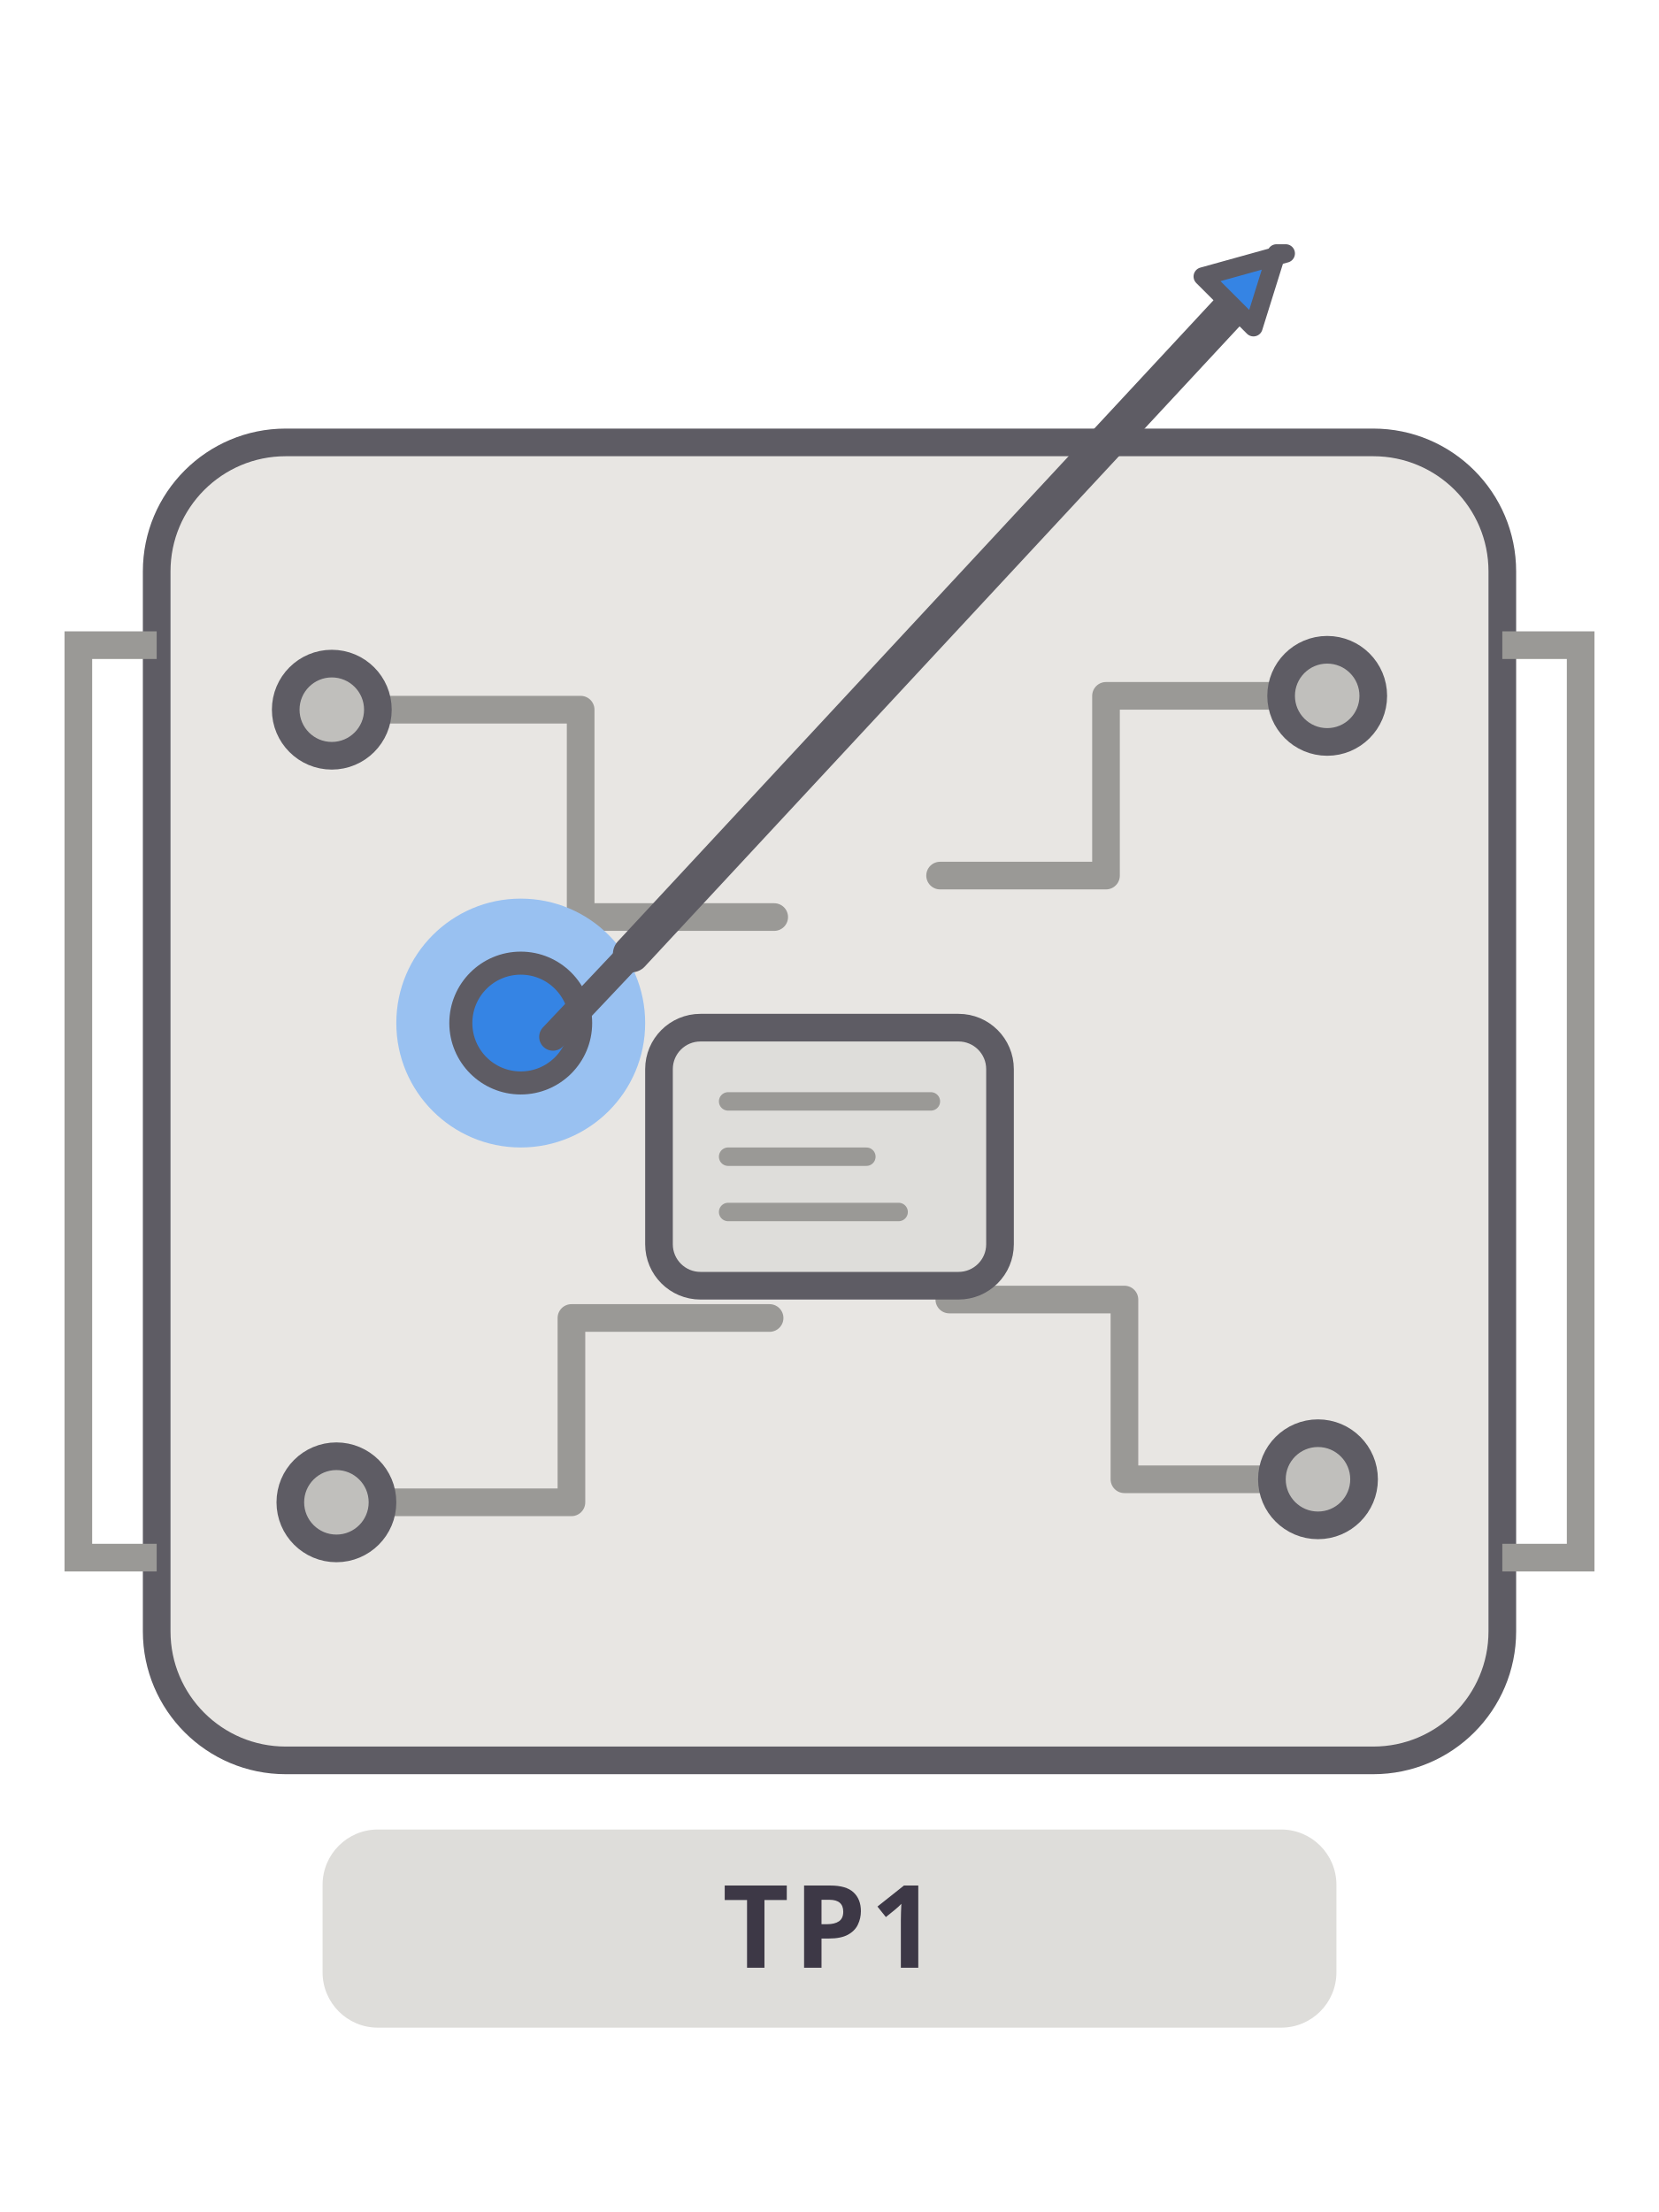
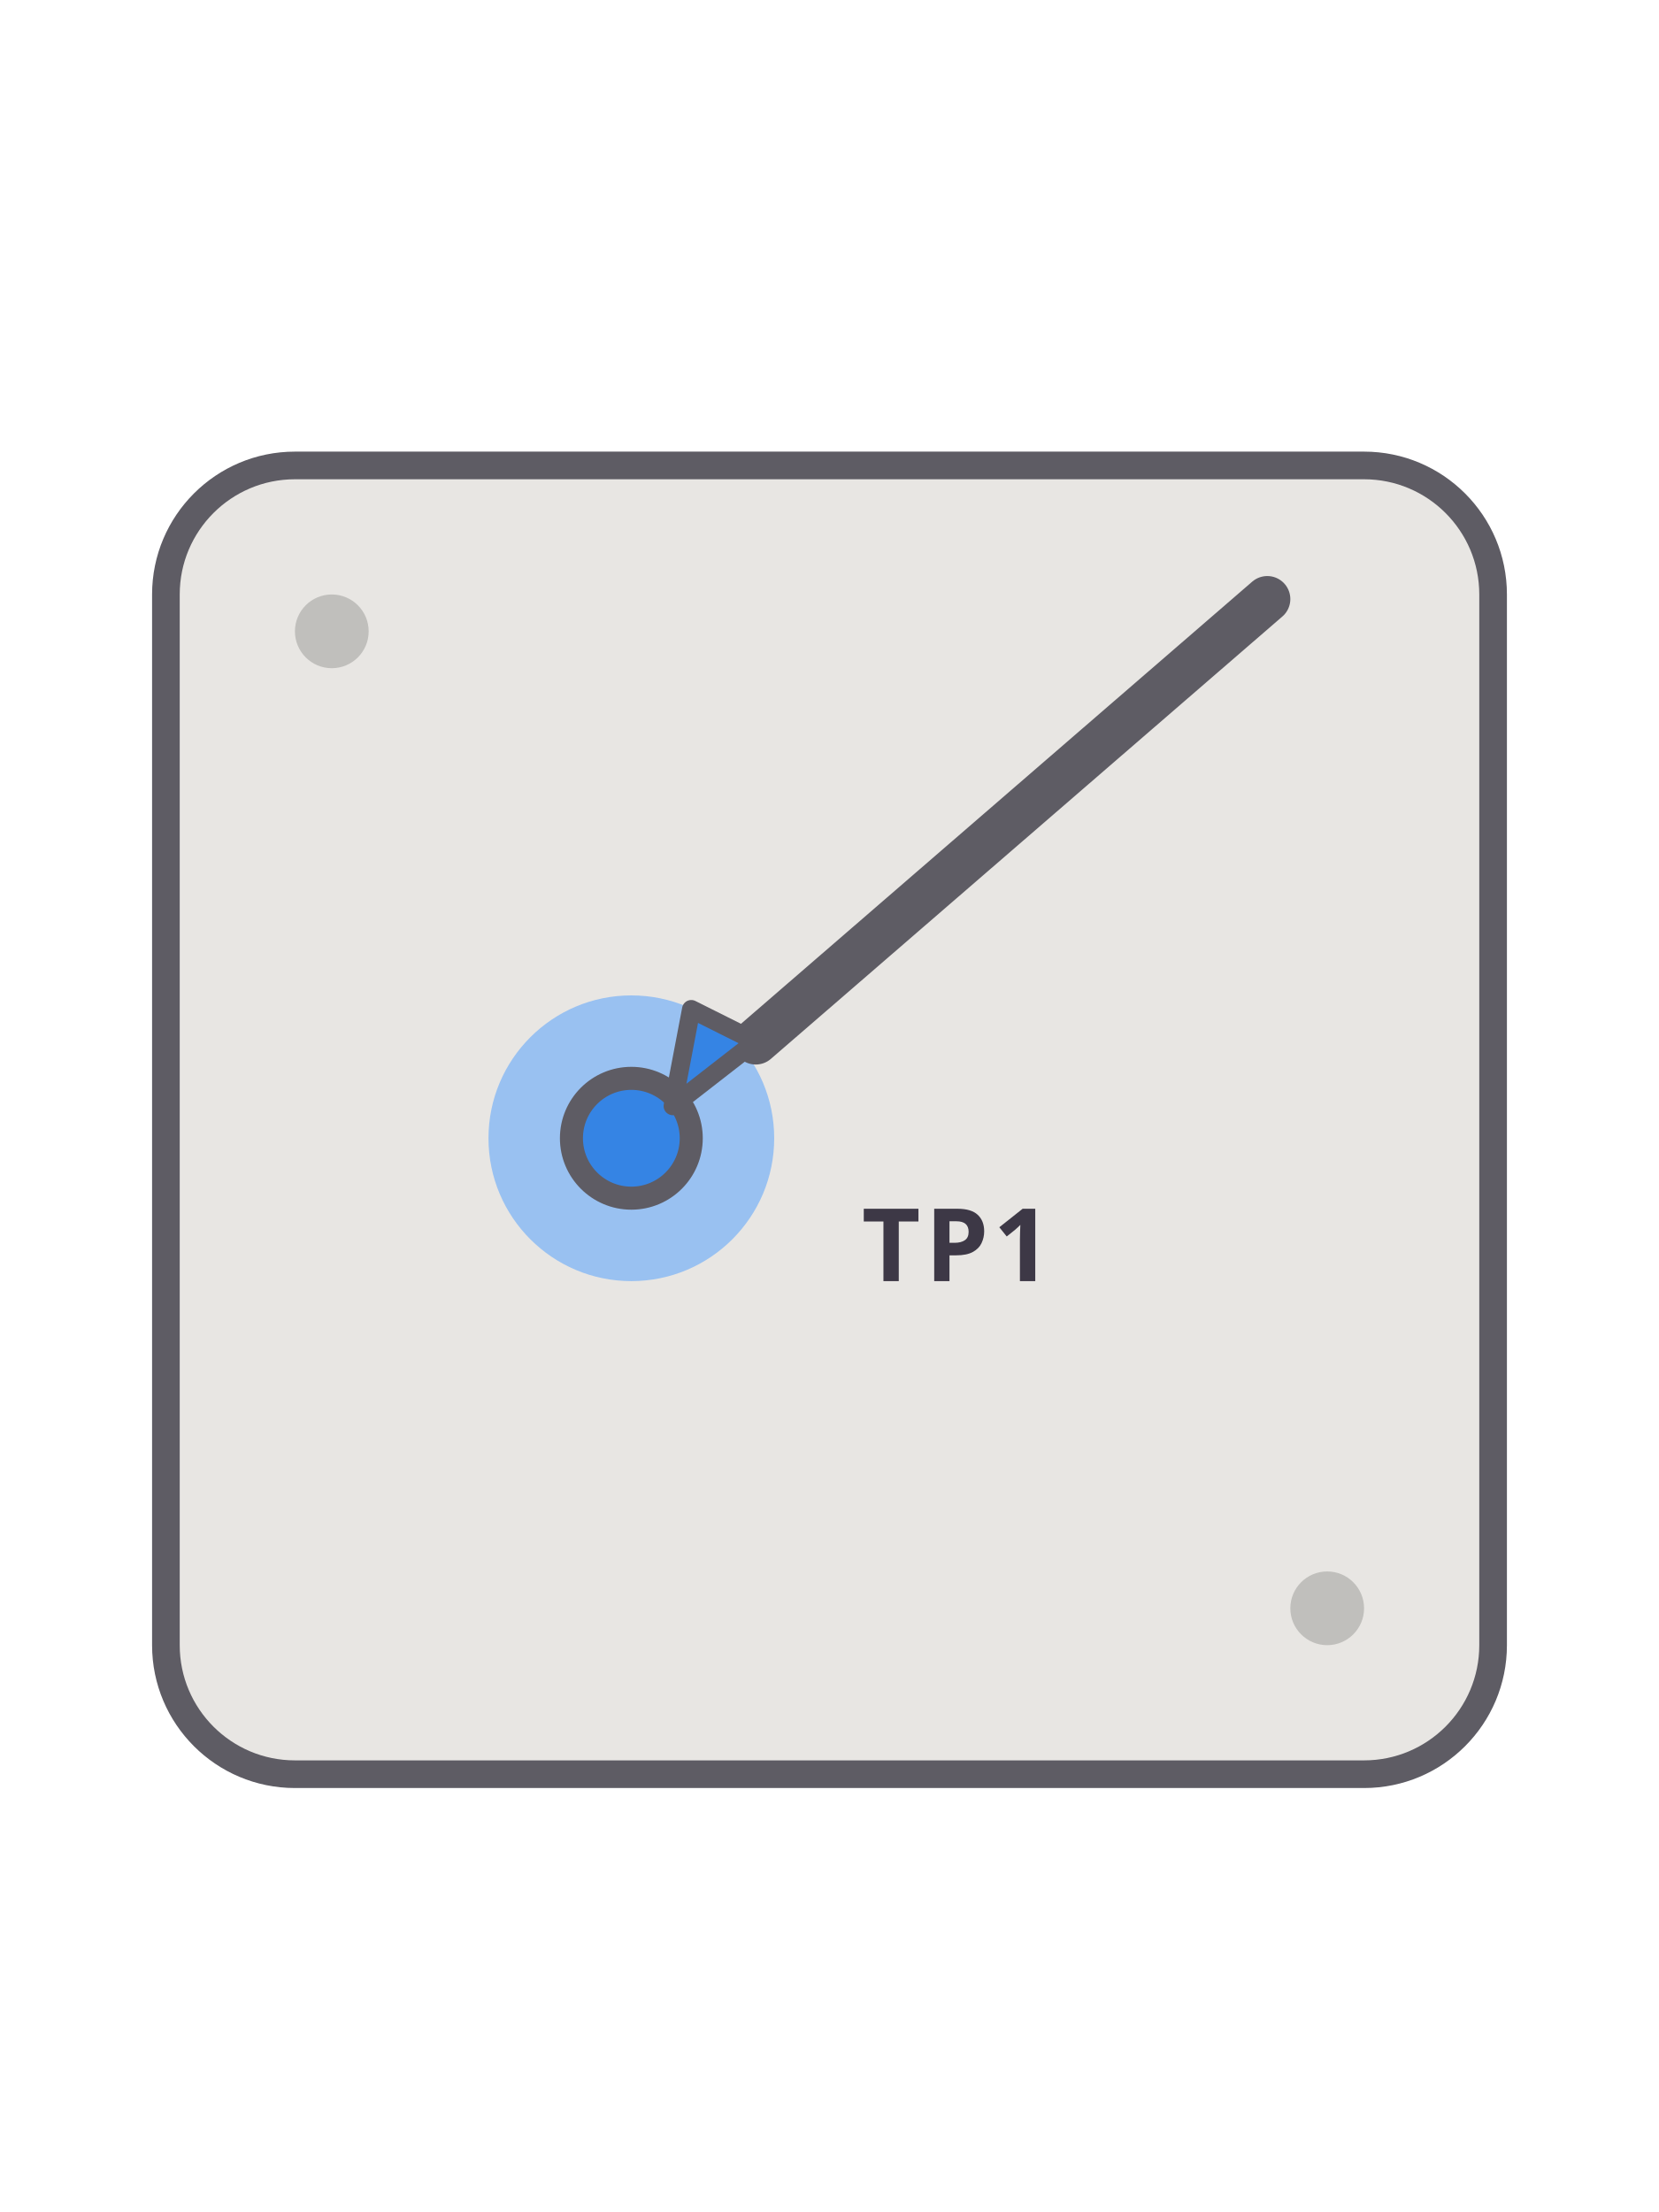
<svg xmlns="http://www.w3.org/2000/svg" viewBox="0 0 360 480" role="img" aria-label="A probe touching a marked test point on a circuit board">
-   <g stroke="#5e5c64" stroke-width="6" stroke-linecap="round" stroke-linejoin="round">
-     <rect x="34" y="96" width="292" height="286" rx="28" fill="#e8e6e3" />
-     <path d="M72 154h54v45h42M288 151h-48v39h-36M73 326h51v-40h43M286 321h-42v-39h-38" fill="none" stroke="#9a9996" stroke-width="6" />
-     <circle cx="72" cy="154" r="10" fill="#c0bfbc" />
-     <circle cx="288" cy="151" r="10" fill="#c0bfbc" />
-     <circle cx="73" cy="326" r="10" fill="#c0bfbc" />
-     <circle cx="286" cy="321" r="10" fill="#c0bfbc" />
-     <rect x="143" y="223" width="74" height="56" rx="9" fill="#deddda" />
-     <path d="M158 239h44M158 251h30M158 263h37" fill="none" stroke="#9a9996" stroke-width="4" />
-   </g>
-   <path d="M34 140h-17v198h17M326 140h17v198h-17" fill="none" stroke="#9a9996" stroke-width="6" />
-   <circle cx="113" cy="222" r="27" fill="#99c1f1" />
-   <circle cx="113" cy="222" r="13" fill="#3584e4" stroke="#5e5c64" stroke-width="5" />
-   <path d="M268 66 137 207" fill="none" stroke="#5e5c64" stroke-width="8" stroke-linecap="round" />
-   <path d="m279 55-18 5 11 11 5-16Z" fill="#3584e4" stroke="#5e5c64" stroke-width="4" stroke-linejoin="round" />
-   <path d="m137 207-17 18" fill="none" stroke="#5e5c64" stroke-width="6" stroke-linecap="round" />
-   <rect x="70" y="397" width="220" height="43" rx="12" fill="#deddda" />
-   <text x="180" y="427" text-anchor="middle" font-family="sans-serif" font-size="25" font-weight="600" letter-spacing="1" fill="#3d3846">TP1</text>
+   <rect x="36" y="101" width="288" height="284" rx="28" fill="#e8e6e3" stroke="#5e5c64" stroke-width="6" />
+   <circle cx="72" cy="137" r="8" fill="#c0bfbc" />
+   <circle cx="288" cy="349" r="8" fill="#c0bfbc" />
+   <circle cx="137" cy="247" r="31" fill="#99c1f1" />
+   <circle cx="137" cy="247" r="13" fill="#3584e4" stroke="#5e5c64" stroke-width="5" />
+   <path d="M275 130 164 226" fill="none" stroke="#5e5c64" stroke-width="10" stroke-linecap="round" />
+   <path d="m164 226-18 14 4-21Z" fill="#3584e4" stroke="#5e5c64" stroke-width="4" stroke-linejoin="round" />
+   <text x="187" y="278" font-family="sans-serif" font-size="22" font-weight="600" letter-spacing="1" fill="#3d3846">TP1</text>
</svg>
